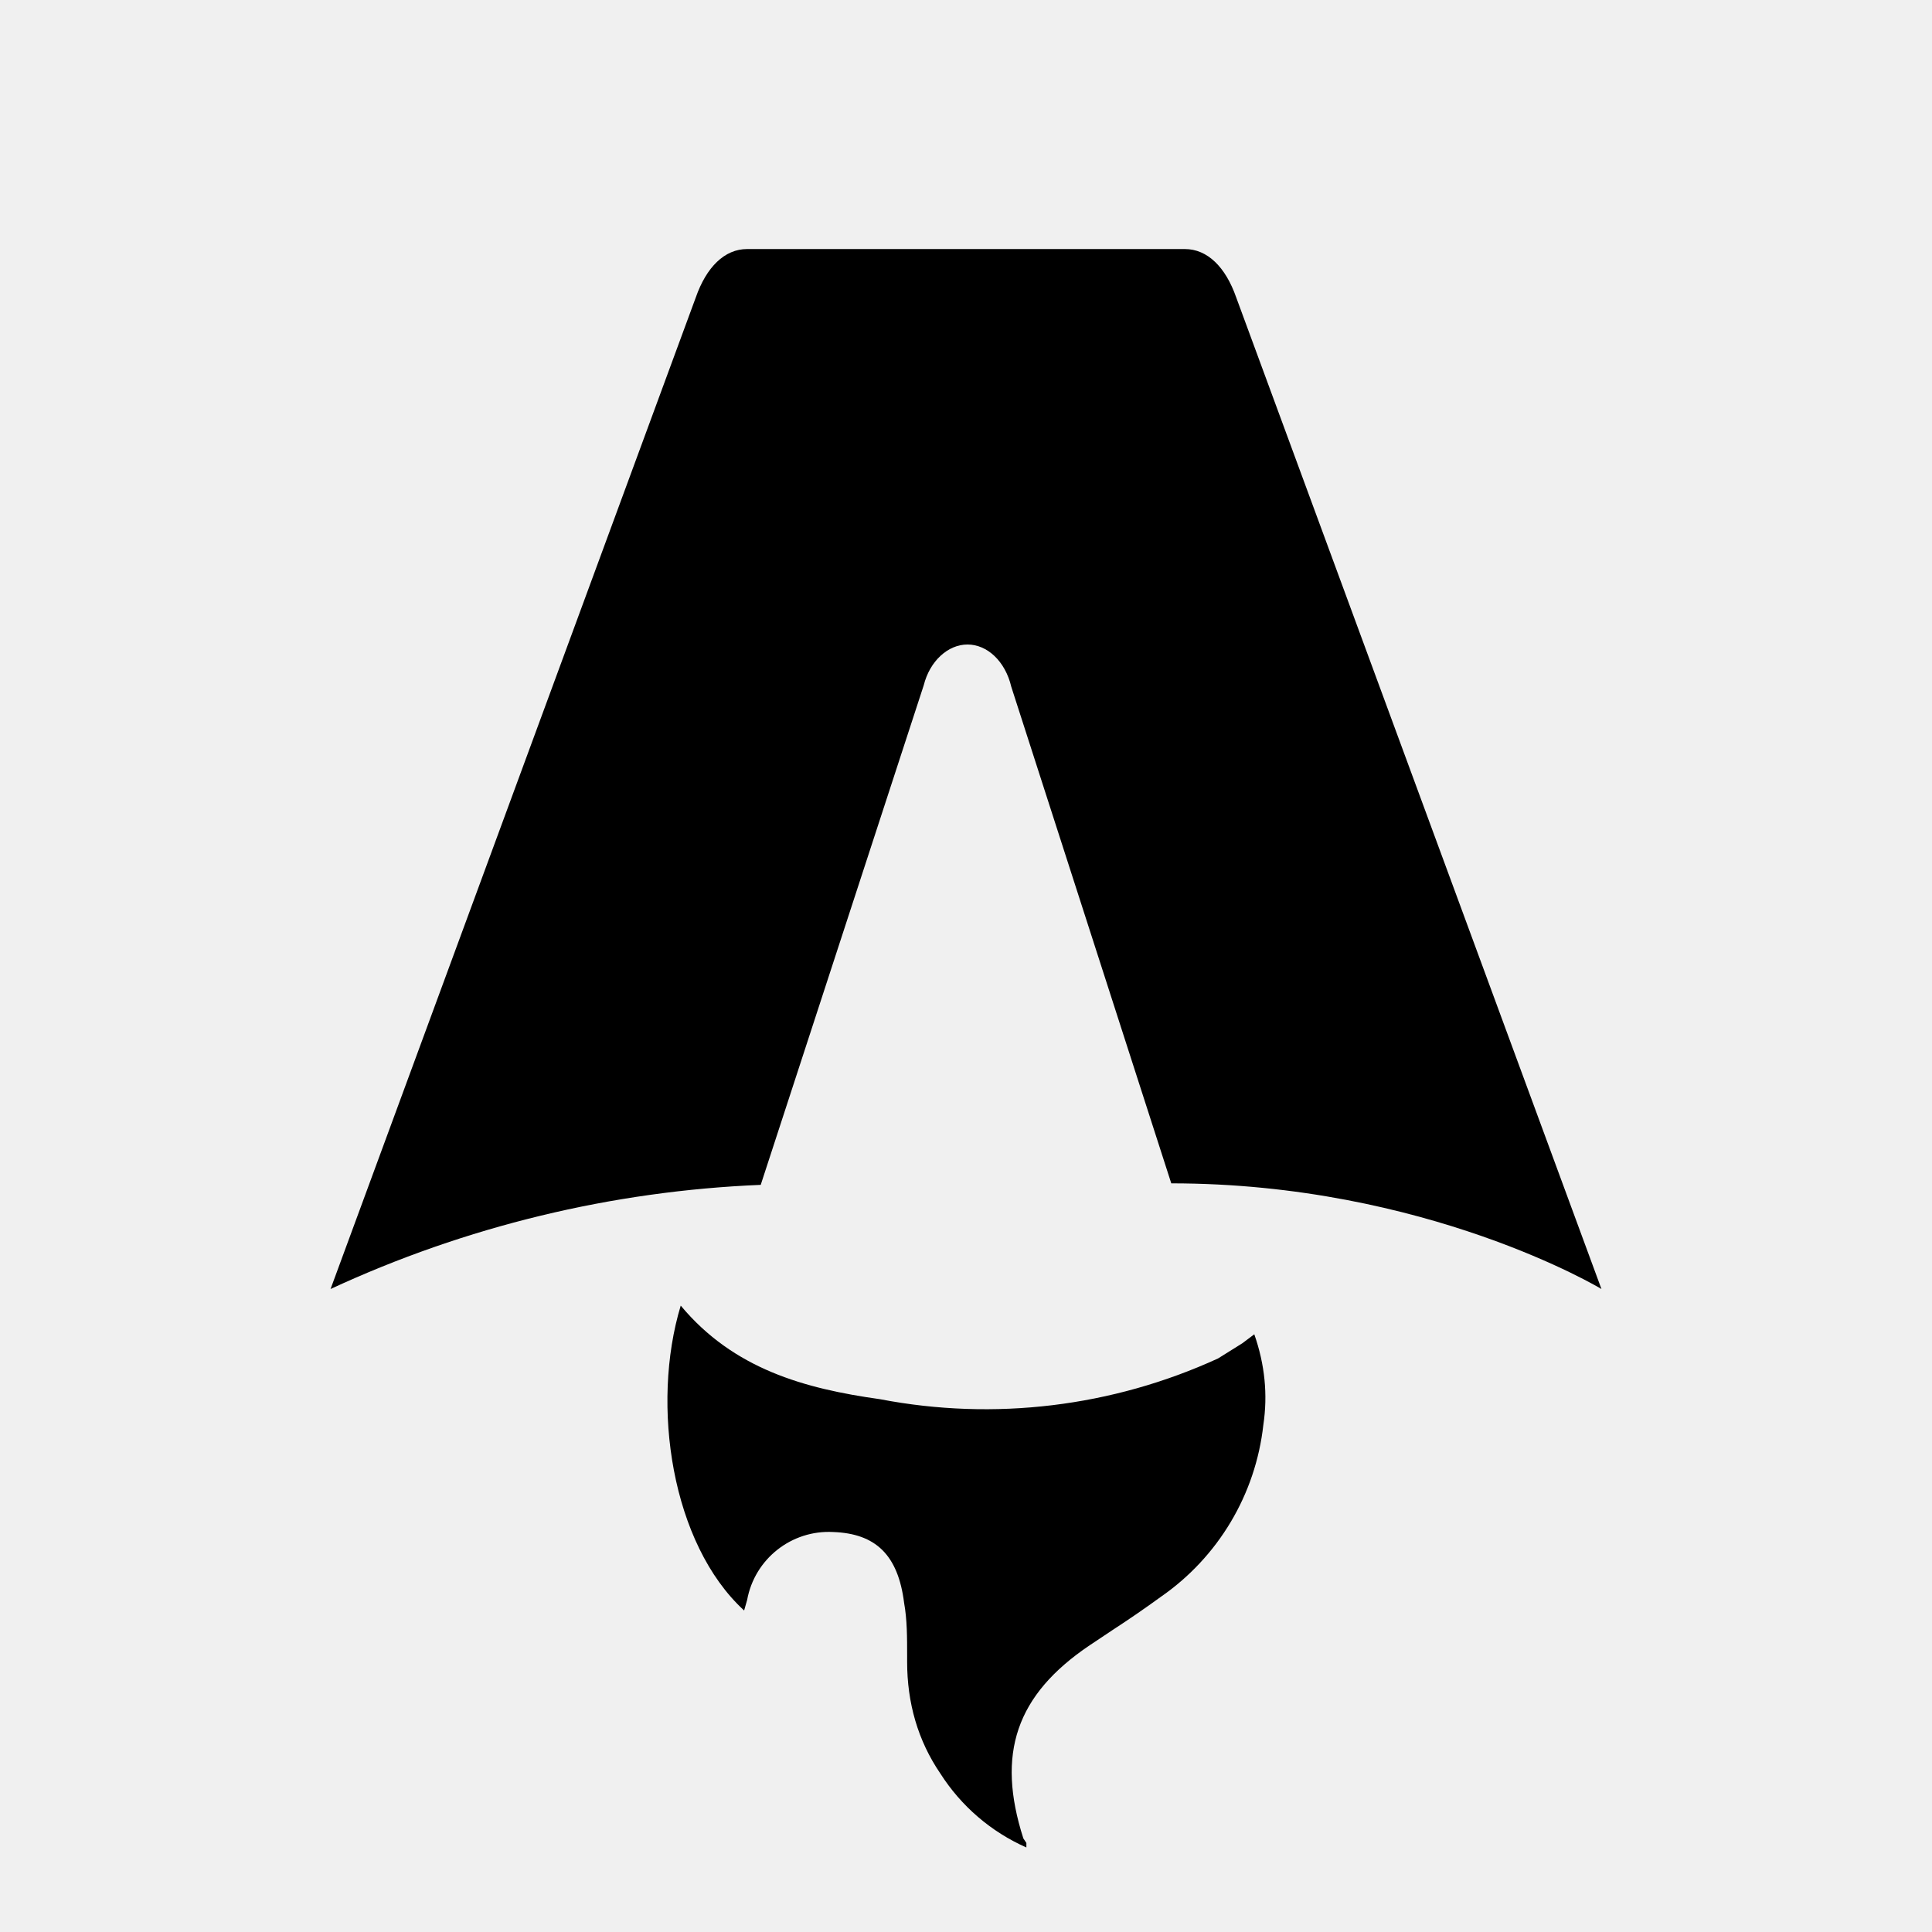
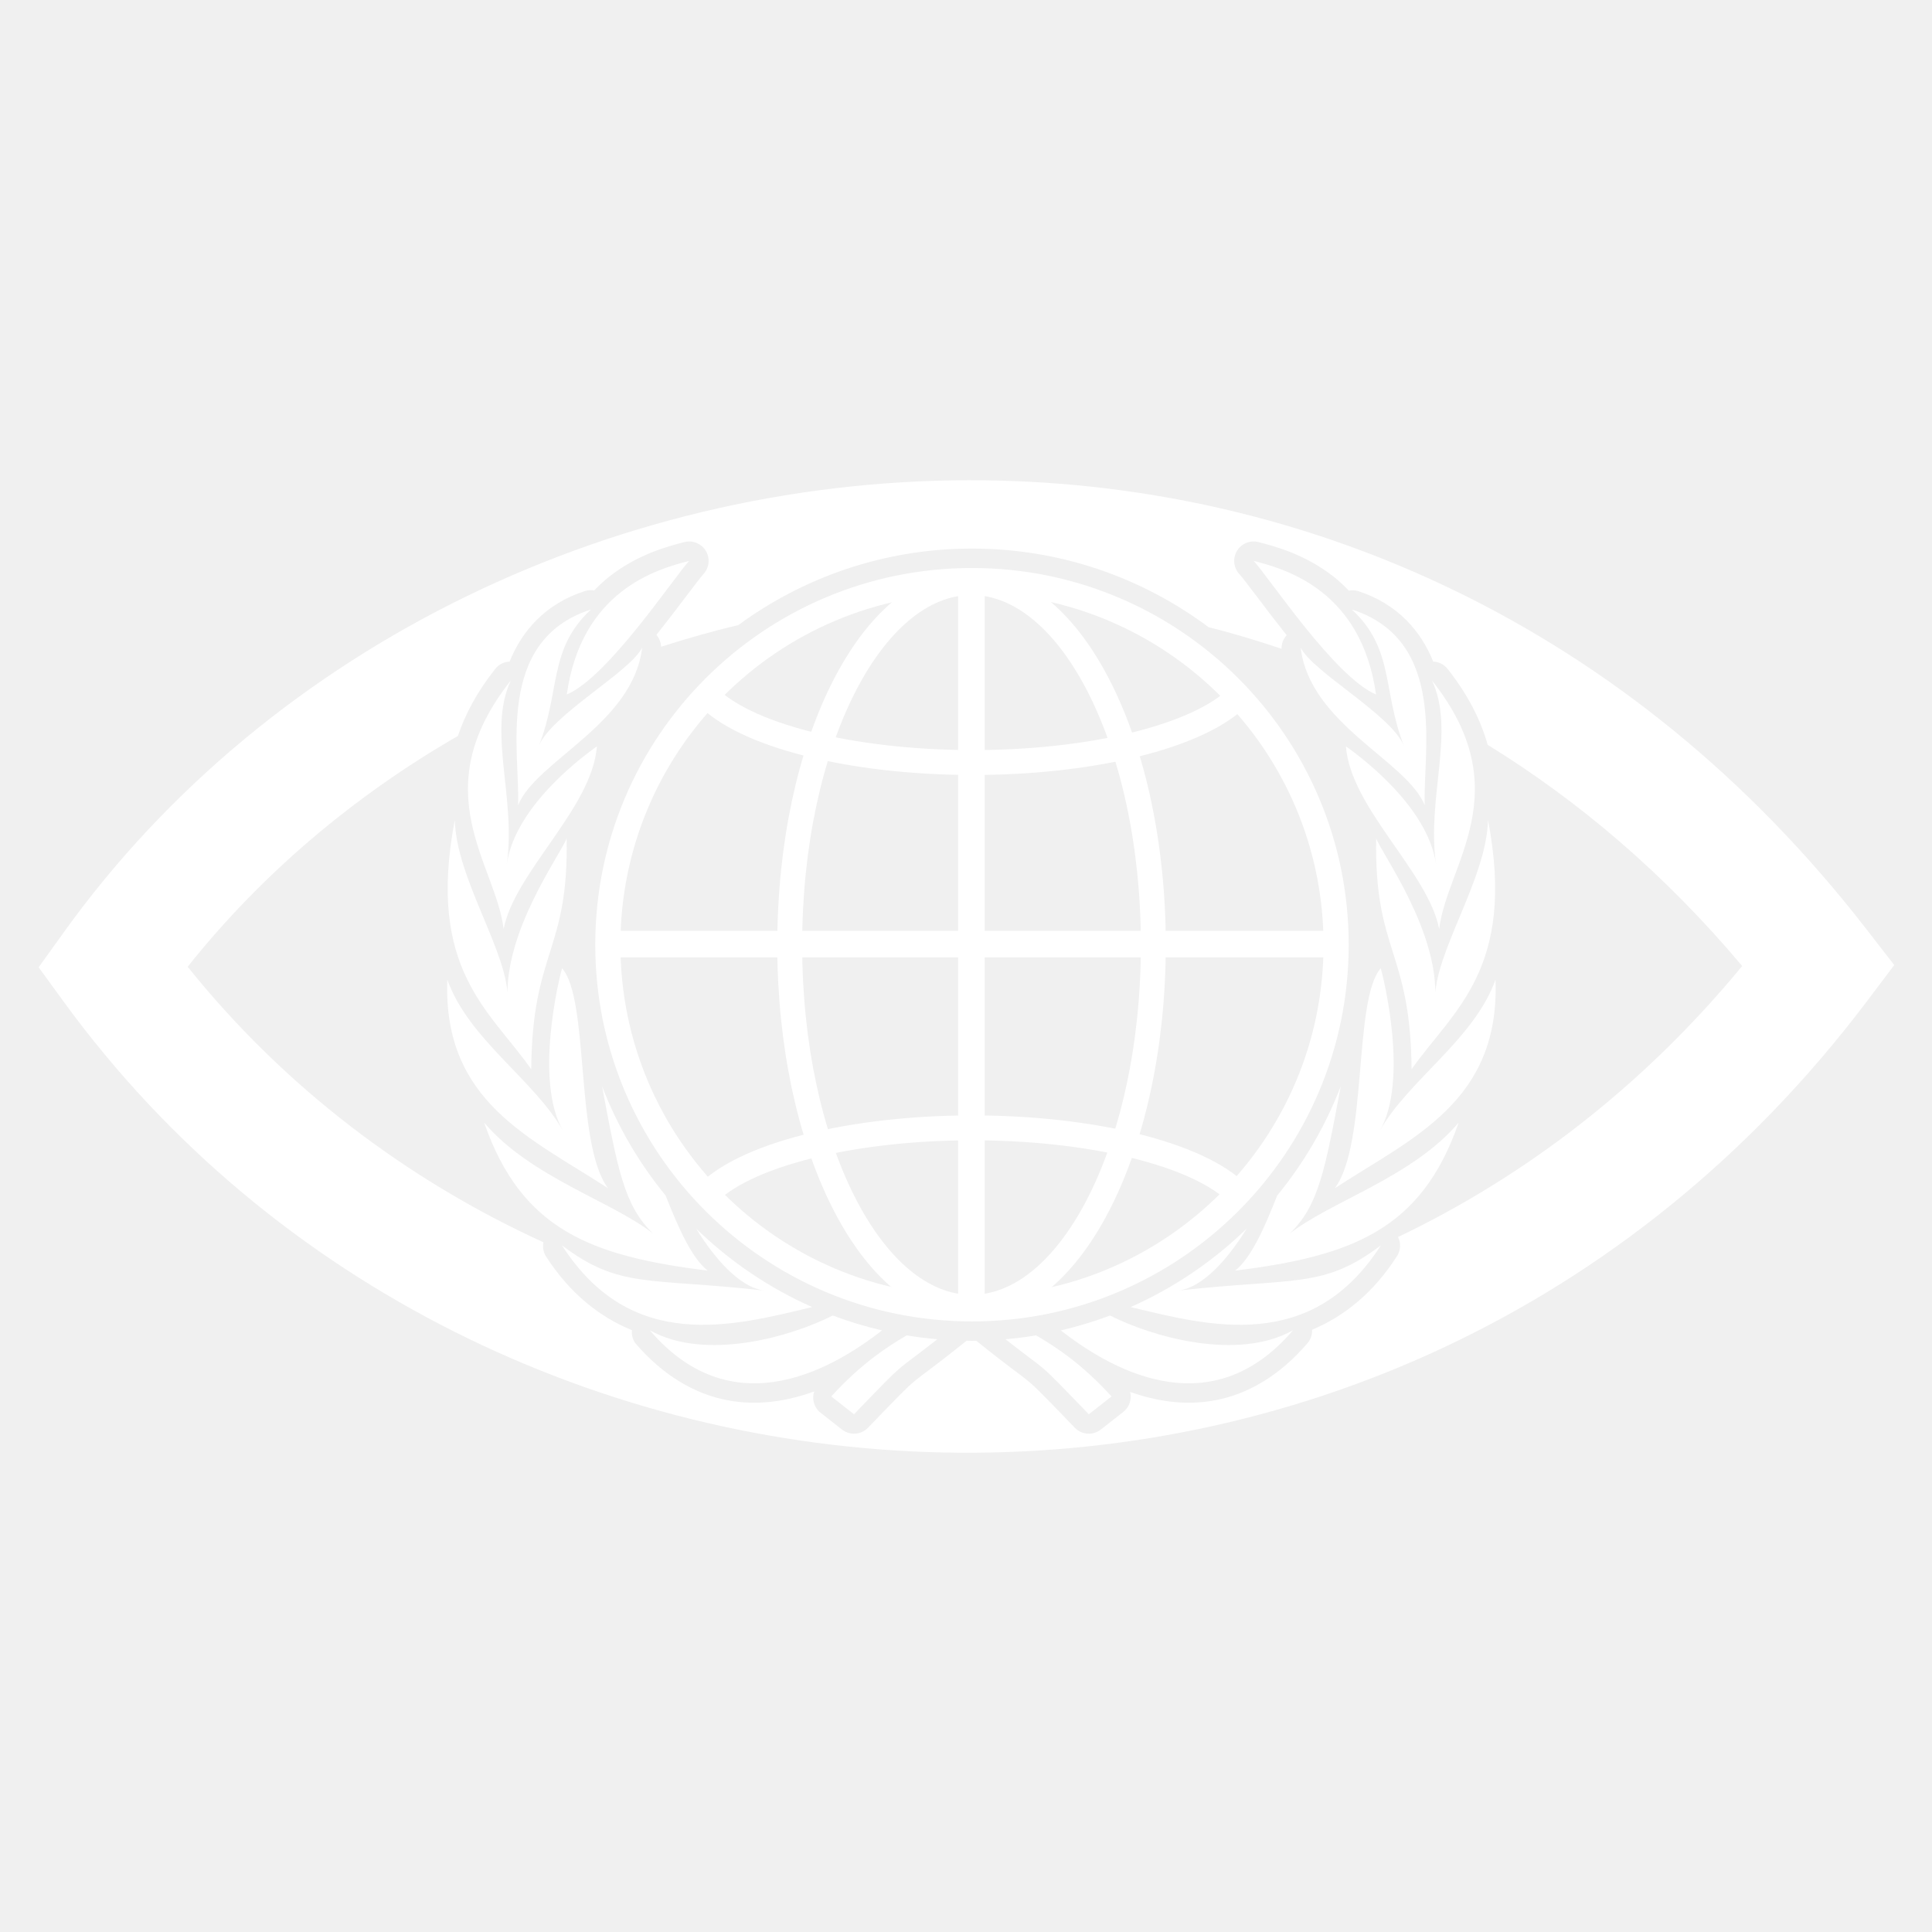
- <svg xmlns="http://www.w3.org/2000/svg" fill="none" viewBox="0 0 128 128">
-   <path d="M50.4 78.5a75.1 75.1 0 0 0-28.5 6.9l24.2-65.7c.7-2 1.9-3.2 3.4-3.2h29c1.5 0 2.7 1.2 3.4 3.2l24.2 65.7s-11.6-7-28.5-7L67 45.5c-.4-1.7-1.6-2.8-2.9-2.8-1.3 0-2.5 1.1-2.9 2.7L50.4 78.5Zm-1.1 28.2Zm-4.2-20.2c-2 6.6-.6 15.8 4.2 20.2a17.5 17.5 0 0 1 .2-.7 5.5 5.5 0 0 1 5.7-4.5c2.8.1 4.3 1.5 4.7 4.7.2 1.1.2 2.3.2 3.5v.4c0 2.7.7 5.2 2.2 7.4a13 13 0 0 0 5.7 4.9v-.3l-.2-.3c-1.8-5.6-.5-9.5 4.4-12.8l1.5-1a73 73 0 0 0 3.2-2.2 16 16 0 0 0 6.8-11.4c.3-2 .1-4-.6-6l-.8.6-1.6 1a37 37 0 0 1-22.4 2.7c-5-.7-9.7-2-13.2-6.2Z" />
+ <svg xmlns="http://www.w3.org/2000/svg" viewBox="0 0 128 128" fill="none">
+   <path d="M65.272 31.823C41.353 31.514 17.984 42.602 4.229 61.763L2.56 64.087L4.245 66.398C31.834 104.249 92.142 108.116 123.675 66.354L125.498 63.939L123.645 61.548C107.91 41.244 86.377 32.097 65.272 31.823ZM45.814 35.883C46.051 35.911 46.275 36.005 46.461 36.153C46.648 36.301 46.79 36.498 46.871 36.722C46.952 36.947 46.97 37.189 46.921 37.422C46.873 37.656 46.761 37.871 46.597 38.044C46.489 38.159 45.981 38.811 45.387 39.602C44.857 40.306 44.188 41.182 43.49 42.06C43.679 42.281 43.788 42.559 43.8 42.849C45.484 42.313 47.184 41.819 48.912 41.416C53.256 38.23 58.609 36.344 64.396 36.344C70.268 36.344 75.697 38.283 80.075 41.555C81.695 41.956 83.304 42.448 84.905 42.983C84.898 42.651 85.02 42.328 85.245 42.084C84.539 41.197 83.865 40.313 83.331 39.602C82.736 38.811 82.227 38.159 82.119 38.044C81.928 37.842 81.808 37.582 81.777 37.305C81.746 37.028 81.805 36.748 81.946 36.508C82.088 36.268 82.303 36.08 82.561 35.973C82.818 35.866 83.103 35.845 83.373 35.913C84.495 36.199 86.497 36.742 88.361 38.21C88.704 38.479 89.037 38.794 89.361 39.13C89.559 39.092 89.764 39.1 89.958 39.155C92.613 40.01 94.144 41.826 94.956 43.832C95.133 43.839 95.307 43.883 95.466 43.961C95.626 44.039 95.767 44.15 95.882 44.285C97.279 46.046 98.115 47.743 98.562 49.346C104.604 53.067 110.304 57.911 115.424 64.001C108.821 72.014 101.016 77.942 92.624 81.957C92.721 82.152 92.767 82.368 92.757 82.586C92.748 82.804 92.683 83.016 92.569 83.201C90.958 85.716 88.994 87.233 86.93 88.098C86.945 88.415 86.842 88.726 86.641 88.971C84.758 91.178 82.633 92.365 80.54 92.766C78.516 93.155 76.576 92.823 74.875 92.219C74.934 92.457 74.924 92.707 74.847 92.939C74.769 93.171 74.626 93.376 74.436 93.531L72.931 94.712C72.681 94.909 72.366 95.005 72.048 94.983C71.73 94.961 71.431 94.822 71.21 94.593C67.175 90.41 69.111 92.388 64.677 88.826C64.583 88.827 64.49 88.835 64.396 88.835C64.277 88.835 64.16 88.826 64.042 88.825C59.605 92.388 61.543 90.409 57.507 94.593C57.285 94.822 56.987 94.961 56.669 94.983C56.351 95.005 56.036 94.909 55.785 94.712L54.281 93.531C54.102 93.362 53.976 93.147 53.916 92.909C53.855 92.671 53.864 92.421 53.942 92.188C52.218 92.814 50.239 93.162 48.177 92.766C46.084 92.365 43.959 91.178 42.076 88.971C41.912 88.724 41.839 88.426 41.869 88.13C39.775 87.272 37.781 85.749 36.148 83.201C35.993 82.93 35.942 82.612 36.004 82.306C26.985 78.187 18.849 72.046 12.434 64.051C17.351 57.87 23.471 52.719 30.337 48.758C30.815 47.33 31.608 45.832 32.835 44.285C32.95 44.149 33.091 44.039 33.251 43.961C33.41 43.883 33.584 43.839 33.762 43.831C34.573 41.825 36.105 40.01 38.759 39.155C38.956 39.094 39.164 39.082 39.367 39.119C39.688 38.787 40.017 38.476 40.355 38.21C42.22 36.742 44.222 36.199 45.344 35.913C45.498 35.874 45.657 35.864 45.814 35.883ZM44.006 86.2C44.971 86.426 45.966 86.505 46.997 86.474C45.888 86.39 44.876 86.278 44.006 86.2ZM84.712 86.2C83.842 86.278 82.83 86.39 81.72 86.474C82.751 86.505 83.747 86.426 84.712 86.2ZM72.211 87.89C72.185 87.894 72.159 87.897 72.133 87.9C73.106 88.57 74.295 89.271 75.588 89.748C76.87 90.222 78.225 90.449 79.578 90.289C78.575 90.165 77.594 89.965 76.685 89.716C75.206 89.311 73.897 88.788 72.899 88.274C72.65 88.145 72.421 88.019 72.211 87.89ZM56.398 87.95C56.216 88.058 56.028 88.165 55.818 88.274C54.819 88.788 53.511 89.311 52.032 89.716C51.123 89.965 50.142 90.165 49.139 90.289C50.492 90.449 51.848 90.222 53.13 89.748C54.383 89.285 55.537 88.612 56.494 87.961C56.462 87.957 56.43 87.954 56.398 87.95Z" fill="white" />
+   <path d="M46.125 81.403C47.319 83.342 48.984 85.289 50.629 85.501C42.891 84.64 41.044 85.392 37.231 82.507C41.826 89.675 48.582 87.854 53.807 86.595C50.941 85.326 48.344 83.559 46.125 81.403ZM55.172 87.156C52.439 88.549 46.747 90.207 43.055 88.136C48.692 94.74 55.501 90.424 58.437 88.144C57.32 87.883 56.229 87.555 55.172 87.156ZM60.073 88.472C58.821 89.2 57.043 90.35 55.076 92.518L56.58 93.699C60.254 89.891 59.022 91.147 62.101 88.728C61.417 88.669 60.741 88.584 60.073 88.472ZM82.592 81.403C81.398 83.342 79.733 85.289 78.087 85.501C85.825 84.64 87.673 85.392 91.486 82.507C86.891 89.675 80.135 87.854 74.909 86.595C77.775 85.326 80.372 83.559 82.592 81.403ZM73.545 87.156C76.278 88.549 81.969 90.207 85.661 88.136C80.025 94.74 73.216 90.424 70.28 88.144C71.397 87.883 72.487 87.555 73.545 87.156ZM68.644 88.472C69.896 89.2 71.674 90.35 73.641 92.518L72.136 93.699C68.463 89.891 69.695 91.147 66.616 88.728C67.3 88.669 67.976 88.584 68.644 88.472Z" fill="white" />
+   <path d="M39.887 71.962C40.922 77.459 41.34 79.882 43.283 81.742C40.596 79.608 35.157 78.006 32.078 74.379C34.543 81.474 39.155 83.222 46.886 84.183C45.833 83.35 44.956 81.383 44.099 79.206C42.33 77.051 40.903 74.608 39.887 71.962ZM88.83 71.962C87.795 77.459 87.377 79.882 85.434 81.742C88.12 79.608 93.56 78.006 96.638 74.379C94.174 81.474 89.562 83.222 81.831 84.183C82.884 83.35 83.761 81.383 84.618 79.206C86.386 77.051 87.814 74.608 88.83 71.962Z" fill="white" />
+   <path d="M40.283 78.722C35.101 75.356 29.338 72.981 29.636 64.906C31.05 68.866 35.416 71.562 37.296 74.909C35.383 71.593 37.047 64.796 37.238 64.15C39.068 66.228 38.086 75.795 40.283 78.722ZM88.434 78.722C93.616 75.356 99.379 72.981 99.081 64.906C97.666 68.866 93.3 71.562 91.421 74.909C93.334 71.593 91.67 64.796 91.479 64.15C89.648 66.228 90.631 75.795 88.434 78.722Z" fill="white" />
+   <path d="M35.197 70.844C32.48 66.962 28.238 64.241 30.131 54.33C30.238 58.311 33.75 63.19 33.636 66.292C33.349 61.717 37.168 56.586 37.54 55.541C37.684 63.056 35.255 62.977 35.197 70.844ZM93.52 70.844C96.237 66.962 100.478 64.241 98.586 54.33C98.479 58.311 94.967 63.19 95.081 66.292C95.368 61.717 91.549 56.586 91.177 55.541C91.033 63.056 93.462 62.977 93.52 70.844Z" fill="white" />
+   <path d="M33.367 61.555C32.866 57.288 28.027 52.418 33.843 45.085C32.278 48.434 34.212 52.854 33.575 57.261C34.153 53.198 39.145 49.744 39.545 49.449C39.242 53.533 34.083 57.791 33.367 61.555ZM95.35 61.555C95.851 57.288 100.69 52.418 94.873 45.085C96.439 48.434 94.505 52.854 95.142 57.261C94.564 53.198 89.572 49.744 89.171 49.449C89.475 53.533 94.633 57.791 95.35 61.555Z" fill="white" />
+   <path d="M34.324 53.35C34.467 49.898 32.762 42.439 39.153 40.38C36.325 43.004 37.14 45.758 35.697 49.426C36.518 47.369 41.765 44.51 42.545 42.901C41.945 47.98 35.519 50.397 34.324 53.35ZM94.393 53.35C94.25 49.898 95.955 42.439 89.564 40.38C92.391 43.004 91.577 45.758 93.019 49.426C92.199 47.369 86.951 44.51 86.172 42.901C86.771 47.98 93.197 50.397 94.393 53.35Z" fill="white" />
+   <path d="M37.551 46.01C40.27 44.88 44.669 38.213 45.661 37.161C43.478 37.716 38.522 39.15 37.551 46.01ZM91.166 46.01C88.447 44.88 84.048 38.213 83.056 37.161C85.238 37.716 90.195 39.15 91.166 46.01Z" fill="white" />
+   <path d="M64.366 86.61C71.018 86.61 76.411 75.862 76.411 62.604C76.411 49.346 71.018 38.598 64.366 38.598C57.714 38.598 52.321 49.346 52.321 62.604C52.321 75.862 57.714 86.61 64.366 86.61Z" stroke="white" stroke-width="1.649" />
+   <path d="M82.037 46.16C80.766 47.442 78.372 48.552 75.192 49.334C72.012 50.116 68.208 50.531 64.315 50.52C60.423 50.509 56.639 50.072 53.497 49.271C50.355 48.471 48.014 47.347 46.804 46.058" stroke="white" stroke-width="1.649" />
+   <path d="M82.007 79.083C80.735 77.801 78.341 76.691 75.161 75.909C71.982 75.126 68.177 74.712 64.285 74.723C60.392 74.734 56.608 75.171 53.466 75.972C50.325 76.772 47.984 77.896 46.774 79.185" stroke="white" stroke-width="1.649" />
+   <path d="M64.396 86.714C77.72 86.714 88.521 75.913 88.521 62.59C88.521 49.266 77.72 38.465 64.396 38.465C51.072 38.465 40.271 49.266 40.271 62.59C40.271 75.913 51.072 86.714 64.396 86.714Z" stroke="white" stroke-width="1.667" />
+   <path d="M65.24 38.908H63.479V86.462H65.24V38.908Z" fill="white" />
+   <path d="M88.013 63.431V61.67H40.459V63.431H88.013Z" fill="white" />
  <style>
-         path { fill: #000; }
-         @media (prefers-color-scheme: dark) {
-             path { fill: #FFF; }
-         }
-     </style>
+   @media (prefers-color-scheme: light) {
+     path[fill="white"] {
+       fill: black;
+     }
+ 
+     path[stroke="white"] {
+       stroke: black;
+     }
+   }
+ </style>
</svg>
